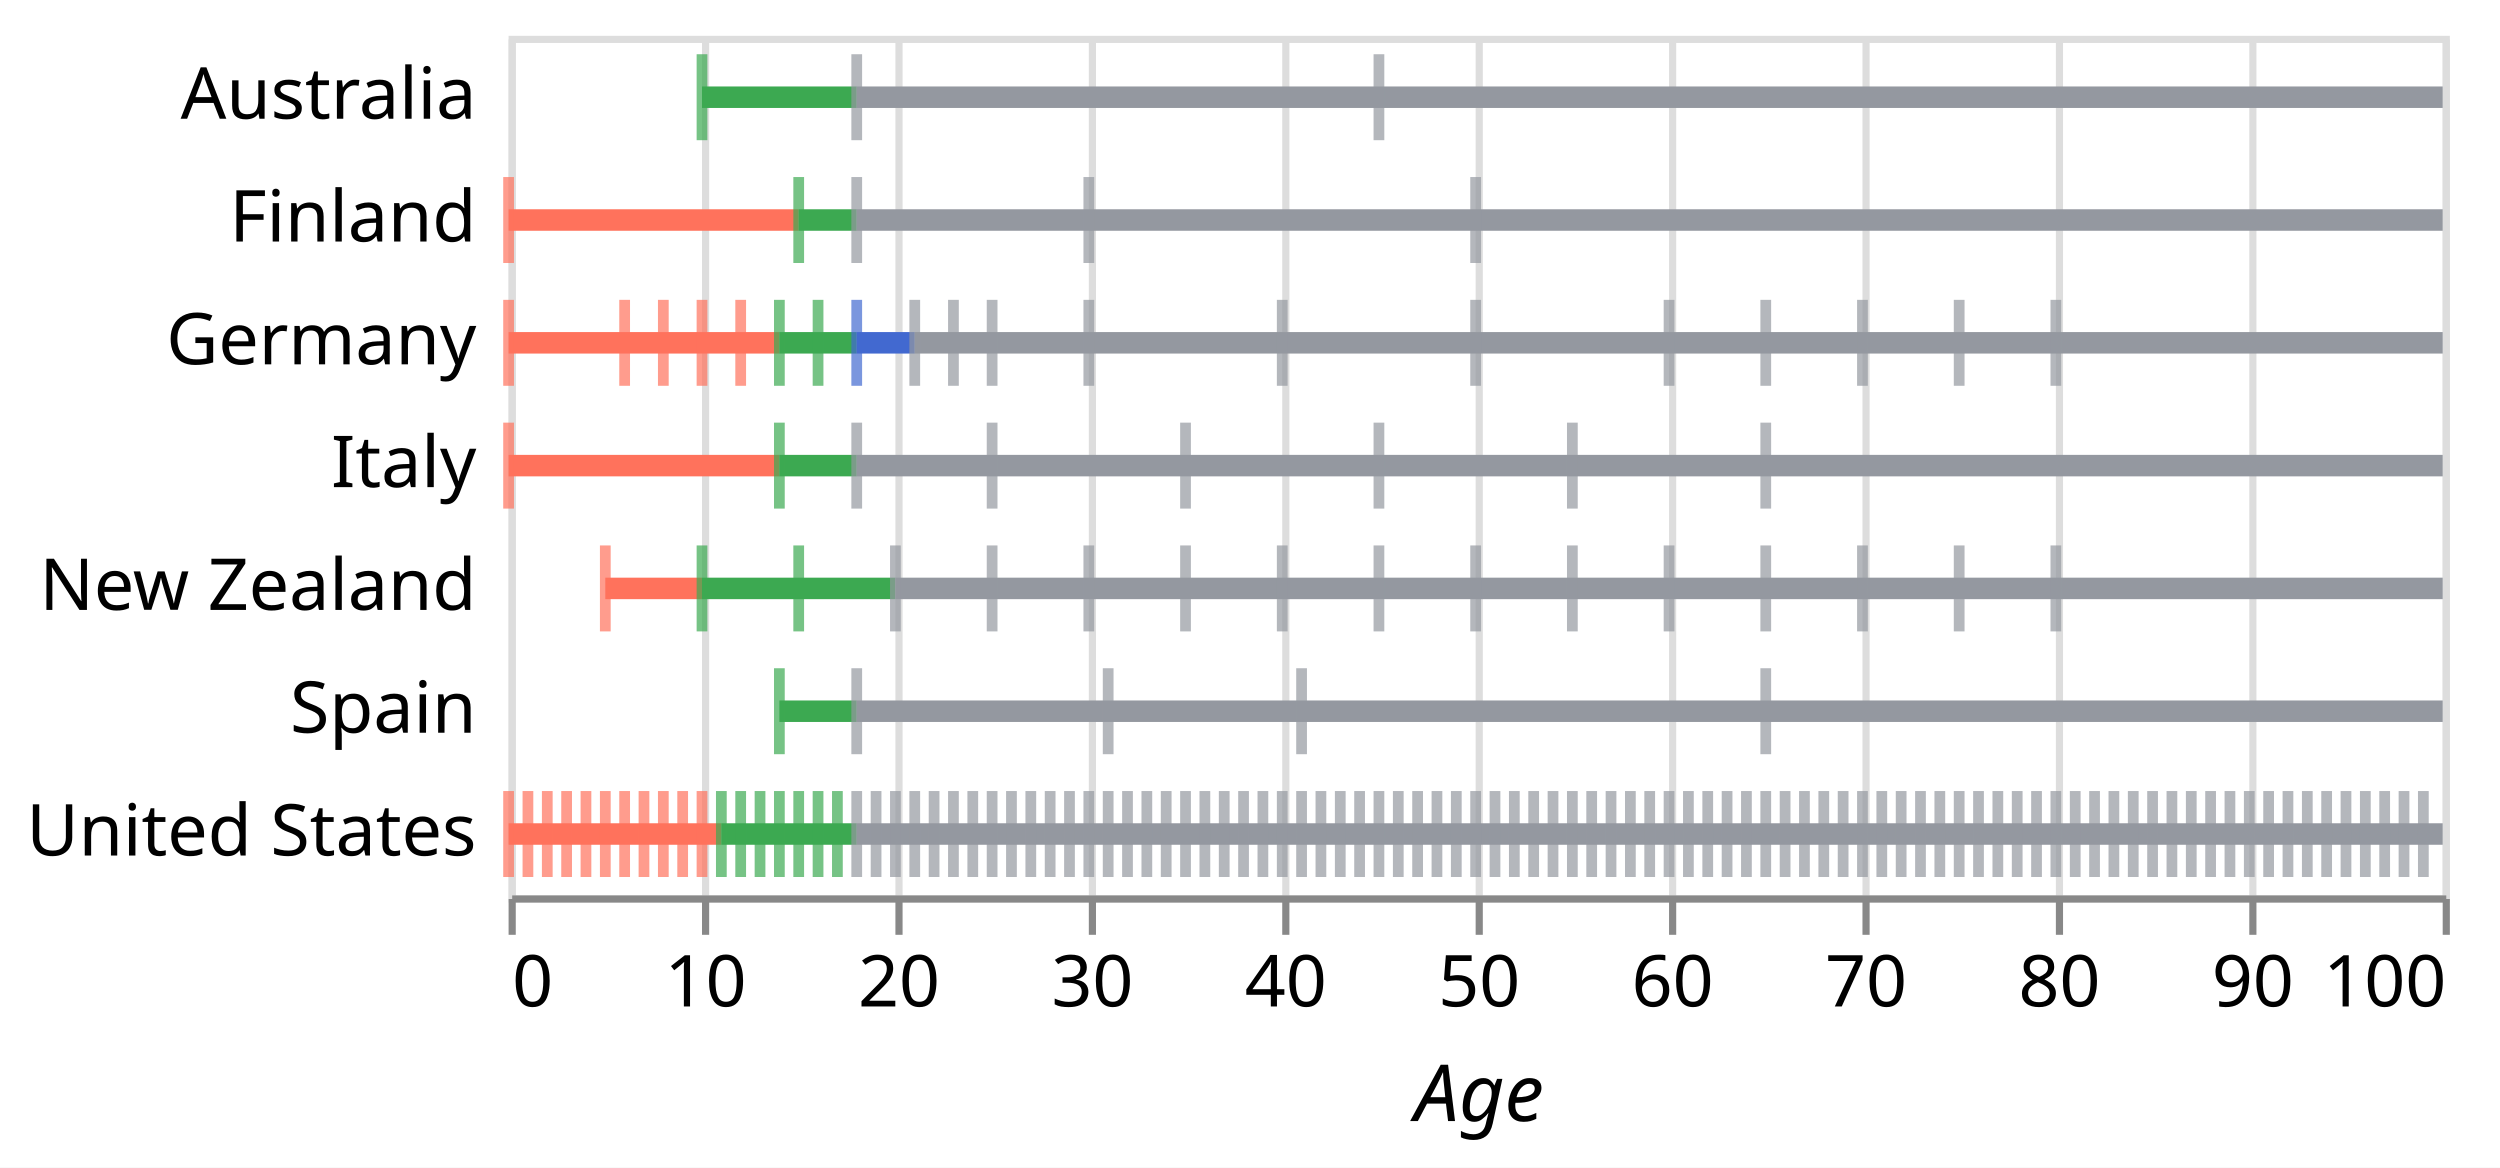
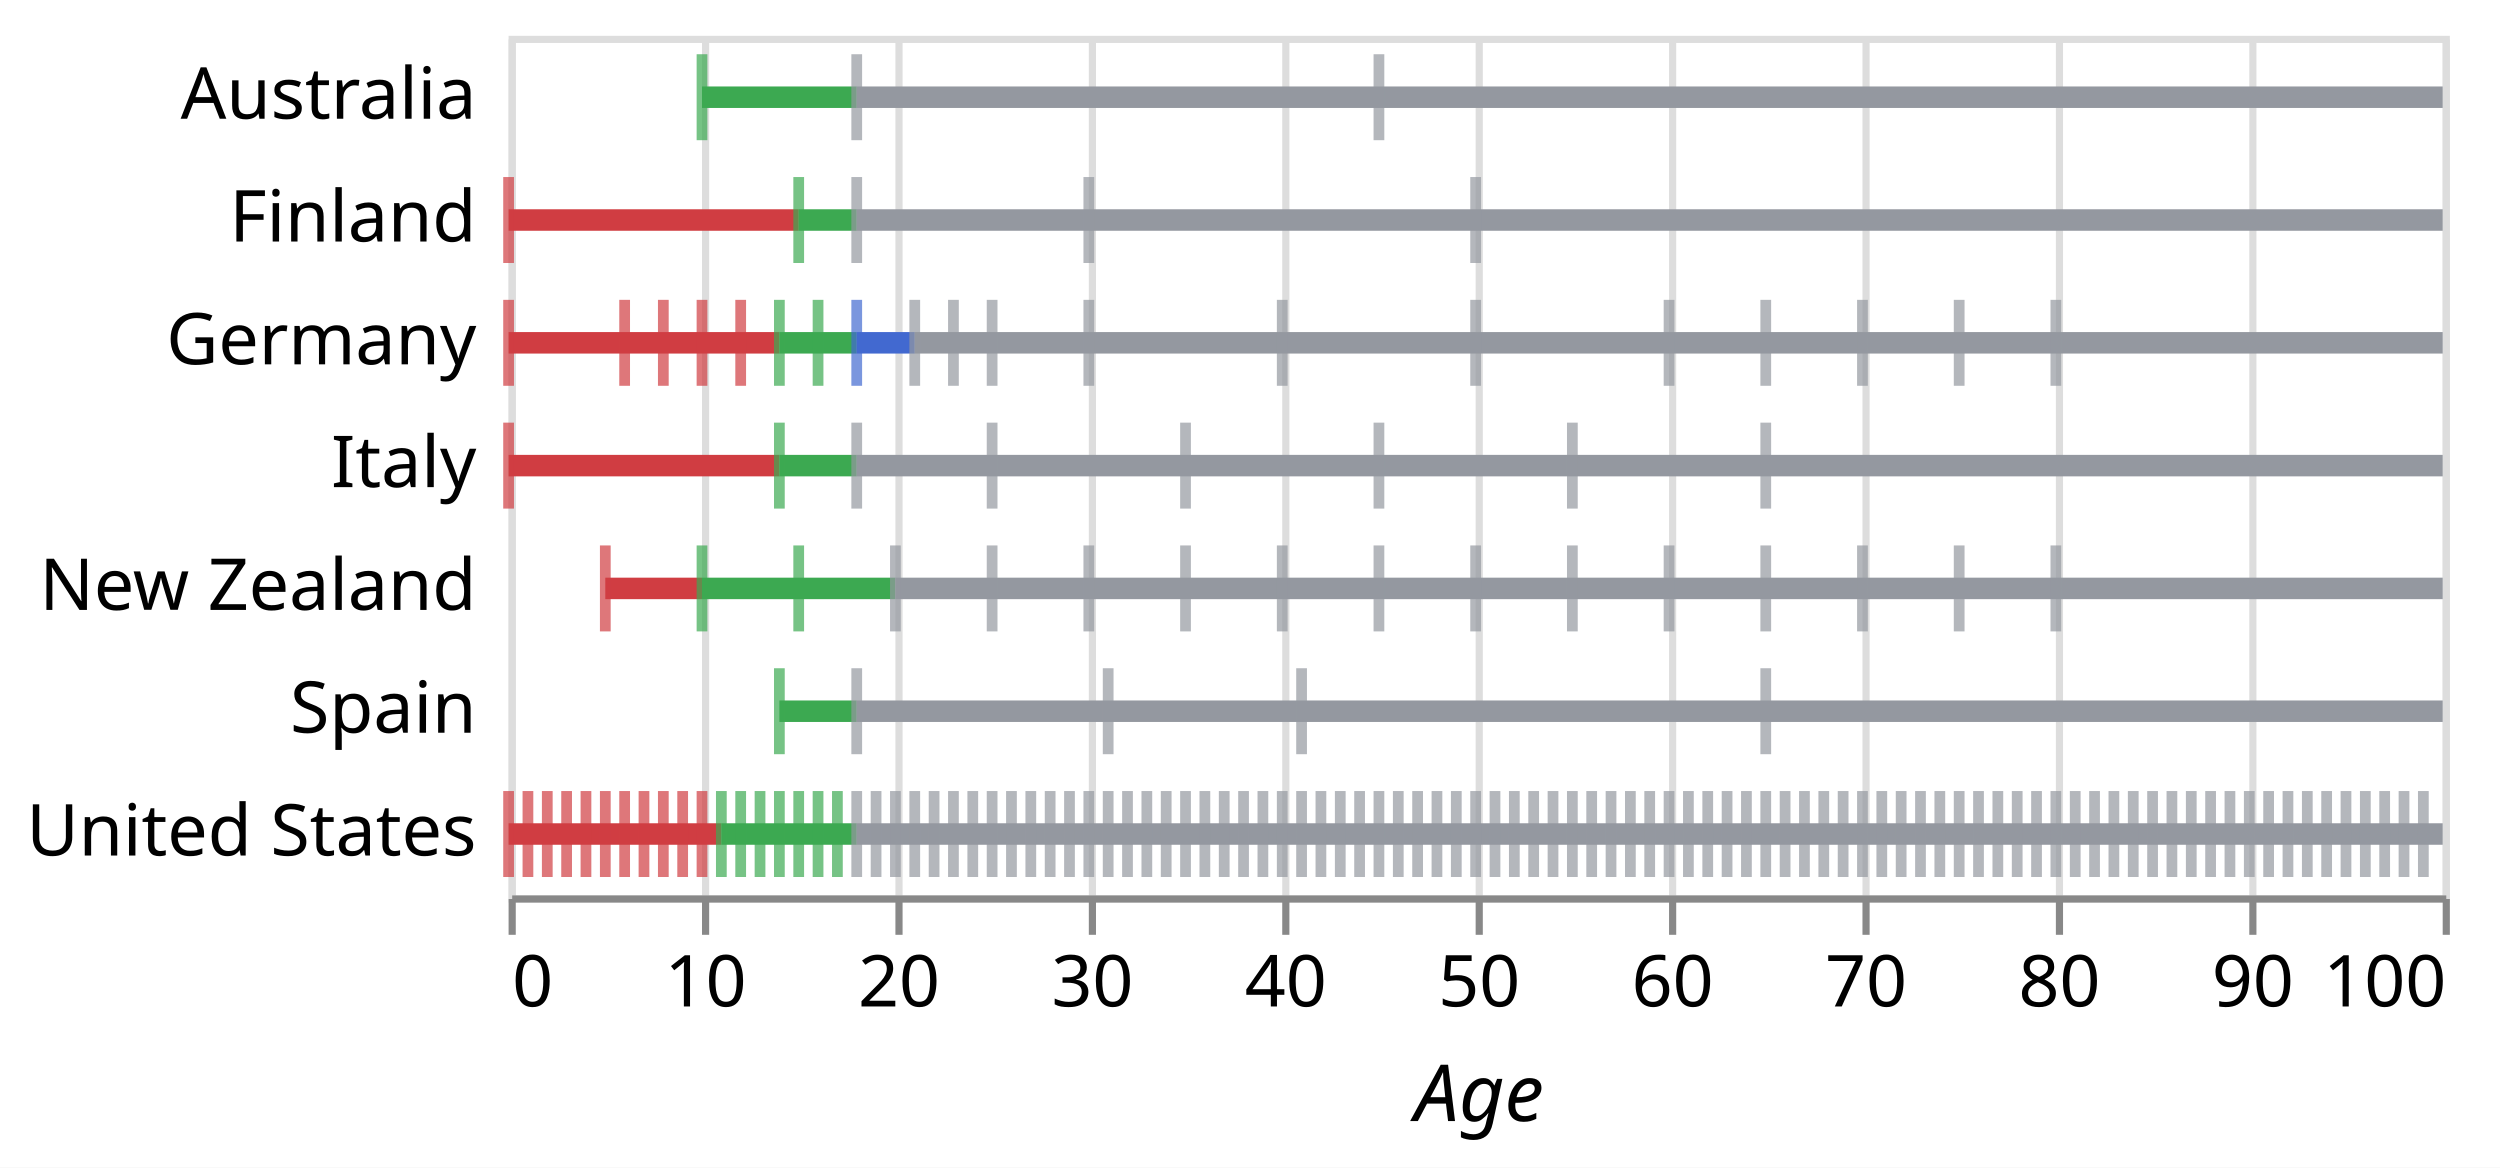
<svg xmlns="http://www.w3.org/2000/svg" version="1.1" class="marks" width="349" height="163" viewBox="0 0 349 163">
  <rect width="349" height="163" fill="white" />
  <g fill="none" stroke-miterlimit="10" transform="translate(71,5)">
    <g class="mark-group role-frame root" role="graphics-object" aria-roledescription="group mark container">
      <g transform="translate(0,0)">
        <path class="background" aria-hidden="true" d="M0.5,0.5h270v120h-270Z" stroke="#ddd" />
        <g>
          <g class="mark-group role-axis" aria-hidden="true">
            <g transform="translate(0.5,120.5)">
              <path class="background" aria-hidden="true" d="M0,0h0v0h0Z" pointer-events="none" />
              <g>
                <g class="mark-rule role-axis-grid" pointer-events="none">
                  <line transform="translate(0,0)" x2="0" y2="-120" stroke="#ddd" stroke-width="1" opacity="1" />
                  <line transform="translate(27,0)" x2="0" y2="-120" stroke="#ddd" stroke-width="1" opacity="1" />
                  <line transform="translate(54,0)" x2="0" y2="-120" stroke="#ddd" stroke-width="1" opacity="1" />
                  <line transform="translate(81,0)" x2="0" y2="-120" stroke="#ddd" stroke-width="1" opacity="1" />
                  <line transform="translate(108,0)" x2="0" y2="-120" stroke="#ddd" stroke-width="1" opacity="1" />
                  <line transform="translate(135,0)" x2="0" y2="-120" stroke="#ddd" stroke-width="1" opacity="1" />
                  <line transform="translate(162,0)" x2="0" y2="-120" stroke="#ddd" stroke-width="1" opacity="1" />
                  <line transform="translate(189,0)" x2="0" y2="-120" stroke="#ddd" stroke-width="1" opacity="1" />
                  <line transform="translate(216,0)" x2="0" y2="-120" stroke="#ddd" stroke-width="1" opacity="1" />
                  <line transform="translate(243,0)" x2="0" y2="-120" stroke="#ddd" stroke-width="1" opacity="1" />
                  <line transform="translate(270,0)" x2="0" y2="-120" stroke="#ddd" stroke-width="1" opacity="1" />
                </g>
              </g>
              <path class="foreground" aria-hidden="true" d="" pointer-events="none" display="none" />
            </g>
          </g>
          <g class="mark-group role-axis" role="graphics-symbol" aria-roledescription="axis" aria-label="X-axis titled 'Age' for a linear scale with values from 0 to 100">
            <g transform="translate(0.5,120.5)">
              <path class="background" aria-hidden="true" d="M0,0h0v0h0Z" pointer-events="none" />
              <g>
                <g class="mark-rule role-axis-tick" pointer-events="none">
                  <line transform="translate(0,0)" x2="0" y2="5" stroke="#888" stroke-width="1" opacity="1" />
                  <line transform="translate(27,0)" x2="0" y2="5" stroke="#888" stroke-width="1" opacity="1" />
                  <line transform="translate(54,0)" x2="0" y2="5" stroke="#888" stroke-width="1" opacity="1" />
                  <line transform="translate(81,0)" x2="0" y2="5" stroke="#888" stroke-width="1" opacity="1" />
                  <line transform="translate(108,0)" x2="0" y2="5" stroke="#888" stroke-width="1" opacity="1" />
                  <line transform="translate(135,0)" x2="0" y2="5" stroke="#888" stroke-width="1" opacity="1" />
                  <line transform="translate(162,0)" x2="0" y2="5" stroke="#888" stroke-width="1" opacity="1" />
                  <line transform="translate(189,0)" x2="0" y2="5" stroke="#888" stroke-width="1" opacity="1" />
                  <line transform="translate(216,0)" x2="0" y2="5" stroke="#888" stroke-width="1" opacity="1" />
                  <line transform="translate(243,0)" x2="0" y2="5" stroke="#888" stroke-width="1" opacity="1" />
                  <line transform="translate(270,0)" x2="0" y2="5" stroke="#888" stroke-width="1" opacity="1" />
                </g>
                <g class="mark-text role-axis-label" pointer-events="none">
                  <text text-anchor="start" transform="translate(0,15)" font-family="sans-serif" font-size="10px" fill="#000" opacity="1">0</text>
                  <text text-anchor="middle" transform="translate(27,15)" font-family="sans-serif" font-size="10px" fill="#000" opacity="1">10</text>
                  <text text-anchor="middle" transform="translate(54,15)" font-family="sans-serif" font-size="10px" fill="#000" opacity="1">20</text>
                  <text text-anchor="middle" transform="translate(81,15)" font-family="sans-serif" font-size="10px" fill="#000" opacity="1">30</text>
                  <text text-anchor="middle" transform="translate(108,15)" font-family="sans-serif" font-size="10px" fill="#000" opacity="1">40</text>
                  <text text-anchor="middle" transform="translate(135,15)" font-family="sans-serif" font-size="10px" fill="#000" opacity="1">50</text>
                  <text text-anchor="middle" transform="translate(162,15)" font-family="sans-serif" font-size="10px" fill="#000" opacity="1">60</text>
                  <text text-anchor="middle" transform="translate(189,15)" font-family="sans-serif" font-size="10px" fill="#000" opacity="1">70</text>
                  <text text-anchor="middle" transform="translate(216,15)" font-family="sans-serif" font-size="10px" fill="#000" opacity="1">80</text>
                  <text text-anchor="middle" transform="translate(243,15)" font-family="sans-serif" font-size="10px" fill="#000" opacity="1">90</text>
                  <text text-anchor="end" transform="translate(270,15)" font-family="sans-serif" font-size="10px" fill="#000" opacity="1">100</text>
                </g>
                <g class="mark-rule role-axis-domain" pointer-events="none">
                  <line transform="translate(0,0)" x2="270" y2="0" stroke="#888" stroke-width="1" opacity="1" />
                </g>
                <g class="mark-text role-axis-title" pointer-events="none">
                  <text text-anchor="middle" transform="translate(135,31)" font-family="sans-serif" font-size="11px" font-style="italic" font-weight="normal" fill="#000" opacity="1">Age</text>
                </g>
              </g>
              <path class="foreground" aria-hidden="true" d="" pointer-events="none" display="none" />
            </g>
          </g>
          <g class="mark-group role-axis" role="graphics-symbol" aria-roledescription="axis" aria-label="Y-axis for a discrete scale with 7 values: Australia, Finland, Germany, Italy, New Zealand, Spain, United States">
            <g transform="translate(0.5,0.5)">
              <path class="background" aria-hidden="true" d="M0,0h0v0h0Z" pointer-events="none" />
              <g>
                <g class="mark-text role-axis-label" pointer-events="none">
                  <text text-anchor="end" transform="translate(-5,11.07143)" font-family="sans-serif" font-size="10px" fill="#000" opacity="1">Australia</text>
                  <text text-anchor="end" transform="translate(-5,28.21429)" font-family="sans-serif" font-size="10px" fill="#000" opacity="1">Finland</text>
                  <text text-anchor="end" transform="translate(-5,45.35714)" font-family="sans-serif" font-size="10px" fill="#000" opacity="1">Germany</text>
                  <text text-anchor="end" transform="translate(-5,62.5)" font-family="sans-serif" font-size="10px" fill="#000" opacity="1">Italy</text>
                  <text text-anchor="end" transform="translate(-5,79.64286)" font-family="sans-serif" font-size="10px" fill="#000" opacity="1">New Zealand</text>
                  <text text-anchor="end" transform="translate(-5,96.78571)" font-family="sans-serif" font-size="10px" fill="#000" opacity="1">Spain</text>
                  <text text-anchor="end" transform="translate(-5,113.9286)" font-family="sans-serif" font-size="10px" fill="#000" opacity="1">United States</text>
                </g>
              </g>
              <path class="foreground" aria-hidden="true" d="" pointer-events="none" display="none" />
            </g>
          </g>
          <g class="mark-rule role-mark layer_0_marks" role="graphics-object" aria-roledescription="rule mark container">
            <line aria-label="start_age: 10; country: Australia; stop_age: 18; liability: limited" role="graphics-symbol" aria-roledescription="rule mark" transform="translate(27,8.571429)" x2="21.6" y2="0" stroke="#3ca951" stroke-width="3" />
            <line aria-label="start_age: 18; country: Australia; stop_age: 100; liability: full" role="graphics-symbol" aria-roledescription="rule mark" transform="translate(48.6,8.571429)" x2="221.4" y2="0" stroke="#9498a0" stroke-width="3" />
-             <line aria-label="start_age: 0; country: Finland; stop_age: 15; liability: none" role="graphics-symbol" aria-roledescription="rule mark" transform="translate(0,25.71429)" x2="40.5" y2="0" stroke="#ff725c" stroke-width="3" />
+             <line aria-label="start_age: 0; country: Finland; stop_age: 15; liability: none" role="graphics-symbol" aria-roledescription="rule mark" transform="translate(0,25.71429)" x2="40.5" y2="0" stroke="#d03d42" stroke-width="3" />
            <line aria-label="start_age: 15; country: Finland; stop_age: 18; liability: limited" role="graphics-symbol" aria-roledescription="rule mark" transform="translate(40.5,25.71429)" x2="8.1" y2="0" stroke="#3ca951" stroke-width="3" />
            <line aria-label="start_age: 18; country: Finland; stop_age: 100; liability: full" role="graphics-symbol" aria-roledescription="rule mark" transform="translate(48.6,25.71429)" x2="221.4" y2="0" stroke="#9498a0" stroke-width="3" />
-             <line aria-label="start_age: 0; country: Germany; stop_age: 14; liability: none" role="graphics-symbol" aria-roledescription="rule mark" transform="translate(0,42.85714)" x2="37.8" y2="0" stroke="#ff725c" stroke-width="3" />
+             <line aria-label="start_age: 0; country: Germany; stop_age: 14; liability: none" role="graphics-symbol" aria-roledescription="rule mark" transform="translate(0,42.85714)" x2="37.8" y2="0" stroke="#d03d42" stroke-width="3" />
            <line aria-label="start_age: 14; country: Germany; stop_age: 18; liability: limited" role="graphics-symbol" aria-roledescription="rule mark" transform="translate(37.8,42.85714)" x2="10.8" y2="0" stroke="#3ca951" stroke-width="3" />
            <line aria-label="start_age: 18; country: Germany; stop_age: 21; liability: full-or-limited" role="graphics-symbol" aria-roledescription="rule mark" transform="translate(48.6,42.85714)" x2="8.1" y2="0" stroke="#4269d0" stroke-width="3" />
            <line aria-label="start_age: 21; country: Germany; stop_age: 100; liability: full" role="graphics-symbol" aria-roledescription="rule mark" transform="translate(56.7,42.85714)" x2="213.3" y2="0" stroke="#9498a0" stroke-width="3" />
-             <line aria-label="start_age: 0; country: Italy; stop_age: 14; liability: none" role="graphics-symbol" aria-roledescription="rule mark" transform="translate(0,60)" x2="37.8" y2="0" stroke="#ff725c" stroke-width="3" />
+             <line aria-label="start_age: 0; country: Italy; stop_age: 14; liability: none" role="graphics-symbol" aria-roledescription="rule mark" transform="translate(0,60)" x2="37.8" y2="0" stroke="#d03d42" stroke-width="3" />
            <line aria-label="start_age: 14; country: Italy; stop_age: 18; liability: limited" role="graphics-symbol" aria-roledescription="rule mark" transform="translate(37.8,60)" x2="10.8" y2="0" stroke="#3ca951" stroke-width="3" />
            <line aria-label="start_age: 18; country: Italy; stop_age: 100; liability: full" role="graphics-symbol" aria-roledescription="rule mark" transform="translate(48.6,60)" x2="221.4" y2="0" stroke="#9498a0" stroke-width="3" />
-             <line aria-label="start_age: 5; country: New Zealand; stop_age: 10; liability: none" role="graphics-symbol" aria-roledescription="rule mark" transform="translate(13.5,77.14286)" x2="13.5" y2="0" stroke="#ff725c" stroke-width="3" />
+             <line aria-label="start_age: 5; country: New Zealand; stop_age: 10; liability: none" role="graphics-symbol" aria-roledescription="rule mark" transform="translate(13.5,77.14286)" x2="13.5" y2="0" stroke="#d03d42" stroke-width="3" />
            <line aria-label="start_age: 10; country: New Zealand; stop_age: 20; liability: limited" role="graphics-symbol" aria-roledescription="rule mark" transform="translate(27,77.14286)" x2="27" y2="0" stroke="#3ca951" stroke-width="3" />
            <line aria-label="start_age: 20; country: New Zealand; stop_age: 100; liability: full" role="graphics-symbol" aria-roledescription="rule mark" transform="translate(54,77.14286)" x2="216" y2="0" stroke="#9498a0" stroke-width="3" />
            <line aria-label="start_age: 14; country: Spain; stop_age: 18; liability: limited" role="graphics-symbol" aria-roledescription="rule mark" transform="translate(37.8,94.28571)" x2="10.8" y2="0" stroke="#3ca951" stroke-width="3" />
            <line aria-label="start_age: 18; country: Spain; stop_age: 100; liability: full" role="graphics-symbol" aria-roledescription="rule mark" transform="translate(48.6,94.28571)" x2="221.4" y2="0" stroke="#9498a0" stroke-width="3" />
-             <line aria-label="start_age: 0; country: United States; stop_age: 11; liability: none" role="graphics-symbol" aria-roledescription="rule mark" transform="translate(0,111.4286)" x2="29.7" y2="0" stroke="#ff725c" stroke-width="3" />
+             <line aria-label="start_age: 0; country: United States; stop_age: 11; liability: none" role="graphics-symbol" aria-roledescription="rule mark" transform="translate(0,111.4286)" x2="29.7" y2="0" stroke="#d03d42" stroke-width="3" />
            <line aria-label="start_age: 11; country: United States; stop_age: 18; liability: limited" role="graphics-symbol" aria-roledescription="rule mark" transform="translate(29.7,111.4286)" x2="18.9" y2="0" stroke="#3ca951" stroke-width="3" />
            <line aria-label="start_age: 18; country: United States; stop_age: 100; liability: full" role="graphics-symbol" aria-roledescription="rule mark" transform="translate(48.6,111.4286)" x2="221.4" y2="0" stroke="#9498a0" stroke-width="3" />
          </g>
          <g class="mark-rect role-mark layer_1_marks" role="graphics-object" aria-roledescription="rect mark container">
            <path aria-label="start_age: 10; country: Australia; liability: limited" role="graphics-symbol" aria-roledescription="tick" d="M26.25,2.571h1.5v12h-1.5Z" fill="#3ca951" opacity="0.7" />
            <path aria-label="start_age: 18; country: Australia; liability: full" role="graphics-symbol" aria-roledescription="tick" d="M47.85,2.571h1.5v12h-1.5Z" fill="#9498a0" opacity="0.7" />
            <path aria-label="start_age: 45; country: Australia; liability: full" role="graphics-symbol" aria-roledescription="tick" d="M120.75,2.571h1.5v12h-1.5Z" fill="#9498a0" opacity="0.7" />
-             <path aria-label="start_age: 0; country: Finland; liability: none" role="graphics-symbol" aria-roledescription="tick" d="M-0.75,19.714h1.5v12h-1.5Z" fill="#ff725c" opacity="0.7" />
+             <path aria-label="start_age: 0; country: Finland; liability: none" role="graphics-symbol" aria-roledescription="tick" d="M-0.75,19.714h1.5v12h-1.5Z" fill="#d03d42" opacity="0.7" />
            <path aria-label="start_age: 15; country: Finland; liability: limited" role="graphics-symbol" aria-roledescription="tick" d="M39.75,19.714h1.5v12h-1.5Z" fill="#3ca951" opacity="0.7" />
            <path aria-label="start_age: 18; country: Finland; liability: full" role="graphics-symbol" aria-roledescription="tick" d="M47.85,19.714h1.5v12h-1.5Z" fill="#9498a0" opacity="0.7" />
            <path aria-label="start_age: 30; country: Finland; liability: full" role="graphics-symbol" aria-roledescription="tick" d="M80.25,19.714h1.5v12h-1.5Z" fill="#9498a0" opacity="0.7" />
            <path aria-label="start_age: 50; country: Finland; liability: full" role="graphics-symbol" aria-roledescription="tick" d="M134.25,19.714h1.5v12h-1.5Z" fill="#9498a0" opacity="0.7" />
-             <path aria-label="start_age: 0; country: Germany; liability: none" role="graphics-symbol" aria-roledescription="tick" d="M-0.75,36.857h1.5v12h-1.5Z" fill="#ff725c" opacity="0.7" />
-             <path aria-label="start_age: 6; country: Germany; liability: none" role="graphics-symbol" aria-roledescription="tick" d="M15.45,36.857h1.5v12h-1.5Z" fill="#ff725c" opacity="0.7" />
-             <path aria-label="start_age: 8; country: Germany; liability: none" role="graphics-symbol" aria-roledescription="tick" d="M20.85,36.857h1.5v12h-1.5Z" fill="#ff725c" opacity="0.7" />
-             <path aria-label="start_age: 10; country: Germany; liability: none" role="graphics-symbol" aria-roledescription="tick" d="M26.25,36.857h1.5v12h-1.5Z" fill="#ff725c" opacity="0.7" />
-             <path aria-label="start_age: 12; country: Germany; liability: none" role="graphics-symbol" aria-roledescription="tick" d="M31.65,36.857h1.5v12h-1.5Z" fill="#ff725c" opacity="0.7" />
+             <path aria-label="start_age: 0; country: Germany; liability: none" role="graphics-symbol" aria-roledescription="tick" d="M-0.75,36.857h1.5v12h-1.5Z" fill="#d03d42" opacity="0.7" />
+             <path aria-label="start_age: 6; country: Germany; liability: none" role="graphics-symbol" aria-roledescription="tick" d="M15.45,36.857h1.5v12h-1.5Z" fill="#d03d42" opacity="0.7" />
+             <path aria-label="start_age: 8; country: Germany; liability: none" role="graphics-symbol" aria-roledescription="tick" d="M20.85,36.857h1.5v12h-1.5Z" fill="#d03d42" opacity="0.7" />
+             <path aria-label="start_age: 10; country: Germany; liability: none" role="graphics-symbol" aria-roledescription="tick" d="M26.25,36.857h1.5v12h-1.5Z" fill="#d03d42" opacity="0.7" />
+             <path aria-label="start_age: 12; country: Germany; liability: none" role="graphics-symbol" aria-roledescription="tick" d="M31.65,36.857h1.5v12h-1.5Z" fill="#d03d42" opacity="0.7" />
            <path aria-label="start_age: 14; country: Germany; liability: limited" role="graphics-symbol" aria-roledescription="tick" d="M37.05,36.857h1.5v12h-1.5Z" fill="#3ca951" opacity="0.7" />
            <path aria-label="start_age: 16; country: Germany; liability: limited" role="graphics-symbol" aria-roledescription="tick" d="M42.45,36.857h1.5v12h-1.5Z" fill="#3ca951" opacity="0.7" />
            <path aria-label="start_age: 18; country: Germany; liability: full-or-limited" role="graphics-symbol" aria-roledescription="tick" d="M47.85,36.857h1.5v12h-1.5Z" fill="#4269d0" opacity="0.7" />
            <path aria-label="start_age: 21; country: Germany; liability: full" role="graphics-symbol" aria-roledescription="tick" d="M55.95,36.857h1.5v12h-1.5Z" fill="#9498a0" opacity="0.7" />
            <path aria-label="start_age: 23; country: Germany; liability: full" role="graphics-symbol" aria-roledescription="tick" d="M61.35,36.857h1.5v12h-1.5Z" fill="#9498a0" opacity="0.7" />
            <path aria-label="start_age: 25; country: Germany; liability: full" role="graphics-symbol" aria-roledescription="tick" d="M66.75,36.857h1.5v12h-1.5Z" fill="#9498a0" opacity="0.7" />
            <path aria-label="start_age: 30; country: Germany; liability: full" role="graphics-symbol" aria-roledescription="tick" d="M80.25,36.857h1.5v12h-1.5Z" fill="#9498a0" opacity="0.7" />
            <path aria-label="start_age: 40; country: Germany; liability: full" role="graphics-symbol" aria-roledescription="tick" d="M107.25,36.857h1.5v12h-1.5Z" fill="#9498a0" opacity="0.7" />
            <path aria-label="start_age: 50; country: Germany; liability: full" role="graphics-symbol" aria-roledescription="tick" d="M134.25,36.857h1.5v12h-1.5Z" fill="#9498a0" opacity="0.7" />
            <path aria-label="start_age: 60; country: Germany; liability: full" role="graphics-symbol" aria-roledescription="tick" d="M161.25,36.857h1.5v12h-1.5Z" fill="#9498a0" opacity="0.7" />
            <path aria-label="start_age: 65; country: Germany; liability: full" role="graphics-symbol" aria-roledescription="tick" d="M174.75,36.857h1.5v12h-1.5Z" fill="#9498a0" opacity="0.7" />
            <path aria-label="start_age: 70; country: Germany; liability: full" role="graphics-symbol" aria-roledescription="tick" d="M188.25,36.857h1.5v12h-1.5Z" fill="#9498a0" opacity="0.7" />
            <path aria-label="start_age: 75; country: Germany; liability: full" role="graphics-symbol" aria-roledescription="tick" d="M201.75,36.857h1.5v12h-1.5Z" fill="#9498a0" opacity="0.7" />
            <path aria-label="start_age: 80; country: Germany; liability: full" role="graphics-symbol" aria-roledescription="tick" d="M215.25,36.857h1.5v12h-1.5Z" fill="#9498a0" opacity="0.7" />
-             <path aria-label="start_age: 0; country: Italy; liability: none" role="graphics-symbol" aria-roledescription="tick" d="M-0.75,54h1.5v12h-1.5Z" fill="#ff725c" opacity="0.7" />
+             <path aria-label="start_age: 0; country: Italy; liability: none" role="graphics-symbol" aria-roledescription="tick" d="M-0.75,54h1.5v12h-1.5Z" fill="#d03d42" opacity="0.7" />
            <path aria-label="start_age: 14; country: Italy; liability: limited" role="graphics-symbol" aria-roledescription="tick" d="M37.05,54h1.5v12h-1.5Z" fill="#3ca951" opacity="0.7" />
            <path aria-label="start_age: 18; country: Italy; liability: full" role="graphics-symbol" aria-roledescription="tick" d="M47.85,54h1.5v12h-1.5Z" fill="#9498a0" opacity="0.7" />
            <path aria-label="start_age: 25; country: Italy; liability: full" role="graphics-symbol" aria-roledescription="tick" d="M66.75,54h1.5v12h-1.5Z" fill="#9498a0" opacity="0.7" />
            <path aria-label="start_age: 35; country: Italy; liability: full" role="graphics-symbol" aria-roledescription="tick" d="M93.75,54h1.5v12h-1.5Z" fill="#9498a0" opacity="0.7" />
            <path aria-label="start_age: 45; country: Italy; liability: full" role="graphics-symbol" aria-roledescription="tick" d="M120.75,54h1.5v12h-1.5Z" fill="#9498a0" opacity="0.7" />
            <path aria-label="start_age: 55; country: Italy; liability: full" role="graphics-symbol" aria-roledescription="tick" d="M147.75,54h1.5v12h-1.5Z" fill="#9498a0" opacity="0.7" />
            <path aria-label="start_age: 65; country: Italy; liability: full" role="graphics-symbol" aria-roledescription="tick" d="M174.75,54h1.5v12h-1.5Z" fill="#9498a0" opacity="0.7" />
-             <path aria-label="start_age: 5; country: New Zealand; liability: none" role="graphics-symbol" aria-roledescription="tick" d="M12.75,71.143h1.5v12h-1.5Z" fill="#ff725c" opacity="0.7" />
+             <path aria-label="start_age: 5; country: New Zealand; liability: none" role="graphics-symbol" aria-roledescription="tick" d="M12.75,71.143h1.5v12h-1.5Z" fill="#d03d42" opacity="0.7" />
            <path aria-label="start_age: 10; country: New Zealand; liability: limited" role="graphics-symbol" aria-roledescription="tick" d="M26.25,71.143h1.5v12h-1.5Z" fill="#3ca951" opacity="0.7" />
            <path aria-label="start_age: 15; country: New Zealand; liability: limited" role="graphics-symbol" aria-roledescription="tick" d="M39.75,71.143h1.5v12h-1.5Z" fill="#3ca951" opacity="0.7" />
            <path aria-label="start_age: 20; country: New Zealand; liability: full" role="graphics-symbol" aria-roledescription="tick" d="M53.25,71.143h1.5v12h-1.5Z" fill="#9498a0" opacity="0.7" />
            <path aria-label="start_age: 25; country: New Zealand; liability: full" role="graphics-symbol" aria-roledescription="tick" d="M66.75,71.143h1.5v12h-1.5Z" fill="#9498a0" opacity="0.7" />
            <path aria-label="start_age: 30; country: New Zealand; liability: full" role="graphics-symbol" aria-roledescription="tick" d="M80.25,71.143h1.5v12h-1.5Z" fill="#9498a0" opacity="0.7" />
            <path aria-label="start_age: 35; country: New Zealand; liability: full" role="graphics-symbol" aria-roledescription="tick" d="M93.75,71.143h1.5v12h-1.5Z" fill="#9498a0" opacity="0.7" />
            <path aria-label="start_age: 40; country: New Zealand; liability: full" role="graphics-symbol" aria-roledescription="tick" d="M107.25,71.143h1.5v12h-1.5Z" fill="#9498a0" opacity="0.7" />
            <path aria-label="start_age: 45; country: New Zealand; liability: full" role="graphics-symbol" aria-roledescription="tick" d="M120.75,71.143h1.5v12h-1.5Z" fill="#9498a0" opacity="0.7" />
            <path aria-label="start_age: 50; country: New Zealand; liability: full" role="graphics-symbol" aria-roledescription="tick" d="M134.25,71.143h1.5v12h-1.5Z" fill="#9498a0" opacity="0.7" />
            <path aria-label="start_age: 55; country: New Zealand; liability: full" role="graphics-symbol" aria-roledescription="tick" d="M147.75,71.143h1.5v12h-1.5Z" fill="#9498a0" opacity="0.7" />
            <path aria-label="start_age: 60; country: New Zealand; liability: full" role="graphics-symbol" aria-roledescription="tick" d="M161.25,71.143h1.5v12h-1.5Z" fill="#9498a0" opacity="0.7" />
            <path aria-label="start_age: 65; country: New Zealand; liability: full" role="graphics-symbol" aria-roledescription="tick" d="M174.75,71.143h1.5v12h-1.5Z" fill="#9498a0" opacity="0.7" />
            <path aria-label="start_age: 70; country: New Zealand; liability: full" role="graphics-symbol" aria-roledescription="tick" d="M188.25,71.143h1.5v12h-1.5Z" fill="#9498a0" opacity="0.7" />
            <path aria-label="start_age: 75; country: New Zealand; liability: full" role="graphics-symbol" aria-roledescription="tick" d="M201.75,71.143h1.5v12h-1.5Z" fill="#9498a0" opacity="0.7" />
            <path aria-label="start_age: 80; country: New Zealand; liability: full" role="graphics-symbol" aria-roledescription="tick" d="M215.25,71.143h1.5v12h-1.5Z" fill="#9498a0" opacity="0.7" />
            <path aria-label="start_age: 14; country: Spain; liability: limited" role="graphics-symbol" aria-roledescription="tick" d="M37.05,88.286h1.5v12h-1.5Z" fill="#3ca951" opacity="0.7" />
            <path aria-label="start_age: 18; country: Spain; liability: full" role="graphics-symbol" aria-roledescription="tick" d="M47.85,88.286h1.5v12h-1.5Z" fill="#9498a0" opacity="0.7" />
            <path aria-label="start_age: 31; country: Spain; liability: full" role="graphics-symbol" aria-roledescription="tick" d="M82.95,88.286h1.5v12h-1.5Z" fill="#9498a0" opacity="0.7" />
            <path aria-label="start_age: 41; country: Spain; liability: full" role="graphics-symbol" aria-roledescription="tick" d="M109.95,88.286h1.5v12h-1.5Z" fill="#9498a0" opacity="0.7" />
            <path aria-label="start_age: 65; country: Spain; liability: full" role="graphics-symbol" aria-roledescription="tick" d="M174.75,88.286h1.5v12h-1.5Z" fill="#9498a0" opacity="0.7" />
-             <path aria-label="start_age: 0; country: United States; liability: none" role="graphics-symbol" aria-roledescription="tick" d="M-0.75,105.429h1.5v12h-1.5Z" fill="#ff725c" opacity="0.7" />
-             <path aria-label="start_age: 1; country: United States; liability: none" role="graphics-symbol" aria-roledescription="tick" d="M1.95,105.429h1.5v12h-1.5Z" fill="#ff725c" opacity="0.7" />
-             <path aria-label="start_age: 2; country: United States; liability: none" role="graphics-symbol" aria-roledescription="tick" d="M4.65,105.429h1.5v12h-1.5Z" fill="#ff725c" opacity="0.7" />
-             <path aria-label="start_age: 3; country: United States; liability: none" role="graphics-symbol" aria-roledescription="tick" d="M7.35,105.429h1.5v12h-1.5Z" fill="#ff725c" opacity="0.7" />
-             <path aria-label="start_age: 4; country: United States; liability: none" role="graphics-symbol" aria-roledescription="tick" d="M10.05,105.429h1.5v12h-1.5Z" fill="#ff725c" opacity="0.7" />
-             <path aria-label="start_age: 5; country: United States; liability: none" role="graphics-symbol" aria-roledescription="tick" d="M12.75,105.429h1.5v12h-1.5Z" fill="#ff725c" opacity="0.7" />
-             <path aria-label="start_age: 6; country: United States; liability: none" role="graphics-symbol" aria-roledescription="tick" d="M15.45,105.429h1.5v12h-1.5Z" fill="#ff725c" opacity="0.7" />
-             <path aria-label="start_age: 7; country: United States; liability: none" role="graphics-symbol" aria-roledescription="tick" d="M18.15,105.429h1.5v12h-1.5Z" fill="#ff725c" opacity="0.7" />
-             <path aria-label="start_age: 8; country: United States; liability: none" role="graphics-symbol" aria-roledescription="tick" d="M20.85,105.429h1.5v12h-1.5Z" fill="#ff725c" opacity="0.7" />
-             <path aria-label="start_age: 9; country: United States; liability: none" role="graphics-symbol" aria-roledescription="tick" d="M23.55,105.429h1.5v12h-1.5Z" fill="#ff725c" opacity="0.7" />
-             <path aria-label="start_age: 10; country: United States; liability: none" role="graphics-symbol" aria-roledescription="tick" d="M26.25,105.429h1.5v12h-1.5Z" fill="#ff725c" opacity="0.7" />
+             <path aria-label="start_age: 0; country: United States; liability: none" role="graphics-symbol" aria-roledescription="tick" d="M-0.75,105.429h1.5v12h-1.5Z" fill="#d03d42" opacity="0.7" />
+             <path aria-label="start_age: 1; country: United States; liability: none" role="graphics-symbol" aria-roledescription="tick" d="M1.95,105.429h1.5v12h-1.5Z" fill="#d03d42" opacity="0.7" />
+             <path aria-label="start_age: 2; country: United States; liability: none" role="graphics-symbol" aria-roledescription="tick" d="M4.65,105.429h1.5v12h-1.5Z" fill="#d03d42" opacity="0.7" />
+             <path aria-label="start_age: 3; country: United States; liability: none" role="graphics-symbol" aria-roledescription="tick" d="M7.35,105.429h1.5v12h-1.5Z" fill="#d03d42" opacity="0.7" />
+             <path aria-label="start_age: 4; country: United States; liability: none" role="graphics-symbol" aria-roledescription="tick" d="M10.05,105.429h1.5v12h-1.5Z" fill="#d03d42" opacity="0.7" />
+             <path aria-label="start_age: 5; country: United States; liability: none" role="graphics-symbol" aria-roledescription="tick" d="M12.75,105.429h1.5v12h-1.5Z" fill="#d03d42" opacity="0.7" />
+             <path aria-label="start_age: 6; country: United States; liability: none" role="graphics-symbol" aria-roledescription="tick" d="M15.45,105.429h1.5v12h-1.5Z" fill="#d03d42" opacity="0.7" />
+             <path aria-label="start_age: 7; country: United States; liability: none" role="graphics-symbol" aria-roledescription="tick" d="M18.15,105.429h1.5v12h-1.5Z" fill="#d03d42" opacity="0.7" />
+             <path aria-label="start_age: 8; country: United States; liability: none" role="graphics-symbol" aria-roledescription="tick" d="M20.85,105.429h1.5v12h-1.5Z" fill="#d03d42" opacity="0.7" />
+             <path aria-label="start_age: 9; country: United States; liability: none" role="graphics-symbol" aria-roledescription="tick" d="M23.55,105.429h1.5v12h-1.5Z" fill="#d03d42" opacity="0.7" />
+             <path aria-label="start_age: 10; country: United States; liability: none" role="graphics-symbol" aria-roledescription="tick" d="M26.25,105.429h1.5v12h-1.5Z" fill="#d03d42" opacity="0.7" />
            <path aria-label="start_age: 11; country: United States; liability: limited" role="graphics-symbol" aria-roledescription="tick" d="M28.95,105.429h1.5v12h-1.5Z" fill="#3ca951" opacity="0.7" />
            <path aria-label="start_age: 12; country: United States; liability: limited" role="graphics-symbol" aria-roledescription="tick" d="M31.65,105.429h1.5v12h-1.5Z" fill="#3ca951" opacity="0.7" />
            <path aria-label="start_age: 13; country: United States; liability: limited" role="graphics-symbol" aria-roledescription="tick" d="M34.35,105.429h1.5v12h-1.5Z" fill="#3ca951" opacity="0.7" />
            <path aria-label="start_age: 14; country: United States; liability: limited" role="graphics-symbol" aria-roledescription="tick" d="M37.05,105.429h1.5v12h-1.5Z" fill="#3ca951" opacity="0.7" />
            <path aria-label="start_age: 15; country: United States; liability: limited" role="graphics-symbol" aria-roledescription="tick" d="M39.75,105.429h1.5v12h-1.5Z" fill="#3ca951" opacity="0.7" />
            <path aria-label="start_age: 16; country: United States; liability: limited" role="graphics-symbol" aria-roledescription="tick" d="M42.45,105.429h1.5v12h-1.5Z" fill="#3ca951" opacity="0.7" />
            <path aria-label="start_age: 17; country: United States; liability: limited" role="graphics-symbol" aria-roledescription="tick" d="M45.15,105.429h1.5v12h-1.5Z" fill="#3ca951" opacity="0.7" />
            <path aria-label="start_age: 18; country: United States; liability: full" role="graphics-symbol" aria-roledescription="tick" d="M47.85,105.429h1.5v12h-1.5Z" fill="#9498a0" opacity="0.7" />
            <path aria-label="start_age: 19; country: United States; liability: full" role="graphics-symbol" aria-roledescription="tick" d="M50.55,105.429h1.5v12h-1.5Z" fill="#9498a0" opacity="0.7" />
            <path aria-label="start_age: 20; country: United States; liability: full" role="graphics-symbol" aria-roledescription="tick" d="M53.25,105.429h1.5v12h-1.5Z" fill="#9498a0" opacity="0.7" />
            <path aria-label="start_age: 21; country: United States; liability: full" role="graphics-symbol" aria-roledescription="tick" d="M55.95,105.429h1.5v12h-1.5Z" fill="#9498a0" opacity="0.7" />
            <path aria-label="start_age: 22; country: United States; liability: full" role="graphics-symbol" aria-roledescription="tick" d="M58.65,105.429h1.5v12h-1.5Z" fill="#9498a0" opacity="0.7" />
            <path aria-label="start_age: 23; country: United States; liability: full" role="graphics-symbol" aria-roledescription="tick" d="M61.35,105.429h1.5v12h-1.5Z" fill="#9498a0" opacity="0.7" />
            <path aria-label="start_age: 24; country: United States; liability: full" role="graphics-symbol" aria-roledescription="tick" d="M64.05,105.429h1.5v12h-1.5Z" fill="#9498a0" opacity="0.7" />
            <path aria-label="start_age: 25; country: United States; liability: full" role="graphics-symbol" aria-roledescription="tick" d="M66.75,105.429h1.5v12h-1.5Z" fill="#9498a0" opacity="0.7" />
            <path aria-label="start_age: 26; country: United States; liability: full" role="graphics-symbol" aria-roledescription="tick" d="M69.45,105.429h1.5v12h-1.5Z" fill="#9498a0" opacity="0.7" />
            <path aria-label="start_age: 27; country: United States; liability: full" role="graphics-symbol" aria-roledescription="tick" d="M72.15,105.429h1.5v12h-1.5Z" fill="#9498a0" opacity="0.7" />
            <path aria-label="start_age: 28; country: United States; liability: full" role="graphics-symbol" aria-roledescription="tick" d="M74.85,105.429h1.5v12h-1.5Z" fill="#9498a0" opacity="0.7" />
            <path aria-label="start_age: 29; country: United States; liability: full" role="graphics-symbol" aria-roledescription="tick" d="M77.55,105.429h1.5v12h-1.5Z" fill="#9498a0" opacity="0.7" />
            <path aria-label="start_age: 30; country: United States; liability: full" role="graphics-symbol" aria-roledescription="tick" d="M80.25,105.429h1.5v12h-1.5Z" fill="#9498a0" opacity="0.7" />
            <path aria-label="start_age: 31; country: United States; liability: full" role="graphics-symbol" aria-roledescription="tick" d="M82.95,105.429h1.5v12h-1.5Z" fill="#9498a0" opacity="0.7" />
            <path aria-label="start_age: 32; country: United States; liability: full" role="graphics-symbol" aria-roledescription="tick" d="M85.65,105.429h1.5v12h-1.5Z" fill="#9498a0" opacity="0.7" />
            <path aria-label="start_age: 33; country: United States; liability: full" role="graphics-symbol" aria-roledescription="tick" d="M88.35,105.429h1.5v12h-1.5Z" fill="#9498a0" opacity="0.7" />
            <path aria-label="start_age: 34; country: United States; liability: full" role="graphics-symbol" aria-roledescription="tick" d="M91.05,105.429h1.5v12h-1.5Z" fill="#9498a0" opacity="0.7" />
            <path aria-label="start_age: 35; country: United States; liability: full" role="graphics-symbol" aria-roledescription="tick" d="M93.75,105.429h1.5v12h-1.5Z" fill="#9498a0" opacity="0.7" />
            <path aria-label="start_age: 36; country: United States; liability: full" role="graphics-symbol" aria-roledescription="tick" d="M96.45,105.429h1.5v12h-1.5Z" fill="#9498a0" opacity="0.7" />
            <path aria-label="start_age: 37; country: United States; liability: full" role="graphics-symbol" aria-roledescription="tick" d="M99.15,105.429h1.5v12h-1.5Z" fill="#9498a0" opacity="0.7" />
            <path aria-label="start_age: 38; country: United States; liability: full" role="graphics-symbol" aria-roledescription="tick" d="M101.85,105.429h1.5v12h-1.5Z" fill="#9498a0" opacity="0.7" />
            <path aria-label="start_age: 39; country: United States; liability: full" role="graphics-symbol" aria-roledescription="tick" d="M104.55,105.429h1.5v12h-1.5Z" fill="#9498a0" opacity="0.7" />
            <path aria-label="start_age: 40; country: United States; liability: full" role="graphics-symbol" aria-roledescription="tick" d="M107.25,105.429h1.5v12h-1.5Z" fill="#9498a0" opacity="0.7" />
            <path aria-label="start_age: 41; country: United States; liability: full" role="graphics-symbol" aria-roledescription="tick" d="M109.95,105.429h1.5v12h-1.5Z" fill="#9498a0" opacity="0.7" />
            <path aria-label="start_age: 42; country: United States; liability: full" role="graphics-symbol" aria-roledescription="tick" d="M112.65,105.429h1.5v12h-1.5Z" fill="#9498a0" opacity="0.7" />
            <path aria-label="start_age: 43; country: United States; liability: full" role="graphics-symbol" aria-roledescription="tick" d="M115.35,105.429h1.5v12h-1.5Z" fill="#9498a0" opacity="0.7" />
            <path aria-label="start_age: 44; country: United States; liability: full" role="graphics-symbol" aria-roledescription="tick" d="M118.05,105.429h1.5v12h-1.5Z" fill="#9498a0" opacity="0.7" />
            <path aria-label="start_age: 45; country: United States; liability: full" role="graphics-symbol" aria-roledescription="tick" d="M120.75,105.429h1.5v12h-1.5Z" fill="#9498a0" opacity="0.7" />
            <path aria-label="start_age: 46; country: United States; liability: full" role="graphics-symbol" aria-roledescription="tick" d="M123.45,105.429h1.5v12h-1.5Z" fill="#9498a0" opacity="0.7" />
            <path aria-label="start_age: 47; country: United States; liability: full" role="graphics-symbol" aria-roledescription="tick" d="M126.15,105.429h1.5v12h-1.5Z" fill="#9498a0" opacity="0.7" />
            <path aria-label="start_age: 48; country: United States; liability: full" role="graphics-symbol" aria-roledescription="tick" d="M128.85,105.429h1.5v12h-1.5Z" fill="#9498a0" opacity="0.7" />
            <path aria-label="start_age: 49; country: United States; liability: full" role="graphics-symbol" aria-roledescription="tick" d="M131.55,105.429h1.5v12h-1.5Z" fill="#9498a0" opacity="0.7" />
            <path aria-label="start_age: 50; country: United States; liability: full" role="graphics-symbol" aria-roledescription="tick" d="M134.25,105.429h1.5v12h-1.5Z" fill="#9498a0" opacity="0.7" />
            <path aria-label="start_age: 51; country: United States; liability: full" role="graphics-symbol" aria-roledescription="tick" d="M136.95,105.429h1.5v12h-1.5Z" fill="#9498a0" opacity="0.7" />
            <path aria-label="start_age: 52; country: United States; liability: full" role="graphics-symbol" aria-roledescription="tick" d="M139.65,105.429h1.5v12h-1.5Z" fill="#9498a0" opacity="0.7" />
            <path aria-label="start_age: 53; country: United States; liability: full" role="graphics-symbol" aria-roledescription="tick" d="M142.35,105.429h1.5v12h-1.5Z" fill="#9498a0" opacity="0.7" />
            <path aria-label="start_age: 54; country: United States; liability: full" role="graphics-symbol" aria-roledescription="tick" d="M145.05,105.429h1.5v12h-1.5Z" fill="#9498a0" opacity="0.7" />
            <path aria-label="start_age: 55; country: United States; liability: full" role="graphics-symbol" aria-roledescription="tick" d="M147.75,105.429h1.5v12h-1.5Z" fill="#9498a0" opacity="0.7" />
            <path aria-label="start_age: 56; country: United States; liability: full" role="graphics-symbol" aria-roledescription="tick" d="M150.45,105.429h1.5v12h-1.5Z" fill="#9498a0" opacity="0.7" />
            <path aria-label="start_age: 57; country: United States; liability: full" role="graphics-symbol" aria-roledescription="tick" d="M153.15,105.429h1.5v12h-1.5Z" fill="#9498a0" opacity="0.7" />
            <path aria-label="start_age: 58; country: United States; liability: full" role="graphics-symbol" aria-roledescription="tick" d="M155.85,105.429h1.5v12h-1.5Z" fill="#9498a0" opacity="0.7" />
            <path aria-label="start_age: 59; country: United States; liability: full" role="graphics-symbol" aria-roledescription="tick" d="M158.55,105.429h1.5v12h-1.5Z" fill="#9498a0" opacity="0.7" />
            <path aria-label="start_age: 60; country: United States; liability: full" role="graphics-symbol" aria-roledescription="tick" d="M161.25,105.429h1.5v12h-1.5Z" fill="#9498a0" opacity="0.7" />
            <path aria-label="start_age: 61; country: United States; liability: full" role="graphics-symbol" aria-roledescription="tick" d="M163.95,105.429h1.5v12h-1.5Z" fill="#9498a0" opacity="0.7" />
            <path aria-label="start_age: 62; country: United States; liability: full" role="graphics-symbol" aria-roledescription="tick" d="M166.65,105.429h1.5v12h-1.5Z" fill="#9498a0" opacity="0.7" />
            <path aria-label="start_age: 63; country: United States; liability: full" role="graphics-symbol" aria-roledescription="tick" d="M169.35,105.429h1.5v12h-1.5Z" fill="#9498a0" opacity="0.7" />
            <path aria-label="start_age: 64; country: United States; liability: full" role="graphics-symbol" aria-roledescription="tick" d="M172.05,105.429h1.5v12h-1.5Z" fill="#9498a0" opacity="0.7" />
            <path aria-label="start_age: 65; country: United States; liability: full" role="graphics-symbol" aria-roledescription="tick" d="M174.75,105.429h1.5v12h-1.5Z" fill="#9498a0" opacity="0.7" />
            <path aria-label="start_age: 66; country: United States; liability: full" role="graphics-symbol" aria-roledescription="tick" d="M177.45,105.429h1.5v12h-1.5Z" fill="#9498a0" opacity="0.7" />
            <path aria-label="start_age: 67; country: United States; liability: full" role="graphics-symbol" aria-roledescription="tick" d="M180.15,105.429h1.5v12h-1.5Z" fill="#9498a0" opacity="0.7" />
            <path aria-label="start_age: 68; country: United States; liability: full" role="graphics-symbol" aria-roledescription="tick" d="M182.85,105.429h1.5v12h-1.5Z" fill="#9498a0" opacity="0.7" />
            <path aria-label="start_age: 69; country: United States; liability: full" role="graphics-symbol" aria-roledescription="tick" d="M185.55,105.429h1.5v12h-1.5Z" fill="#9498a0" opacity="0.7" />
            <path aria-label="start_age: 70; country: United States; liability: full" role="graphics-symbol" aria-roledescription="tick" d="M188.25,105.429h1.5v12h-1.5Z" fill="#9498a0" opacity="0.7" />
            <path aria-label="start_age: 71; country: United States; liability: full" role="graphics-symbol" aria-roledescription="tick" d="M190.95,105.429h1.5v12h-1.5Z" fill="#9498a0" opacity="0.7" />
            <path aria-label="start_age: 72; country: United States; liability: full" role="graphics-symbol" aria-roledescription="tick" d="M193.65,105.429h1.5v12h-1.5Z" fill="#9498a0" opacity="0.7" />
            <path aria-label="start_age: 73; country: United States; liability: full" role="graphics-symbol" aria-roledescription="tick" d="M196.35,105.429h1.5v12h-1.5Z" fill="#9498a0" opacity="0.7" />
            <path aria-label="start_age: 74; country: United States; liability: full" role="graphics-symbol" aria-roledescription="tick" d="M199.05,105.429h1.5v12h-1.5Z" fill="#9498a0" opacity="0.7" />
            <path aria-label="start_age: 75; country: United States; liability: full" role="graphics-symbol" aria-roledescription="tick" d="M201.75,105.429h1.5v12h-1.5Z" fill="#9498a0" opacity="0.7" />
            <path aria-label="start_age: 76; country: United States; liability: full" role="graphics-symbol" aria-roledescription="tick" d="M204.45,105.429h1.5v12h-1.5Z" fill="#9498a0" opacity="0.7" />
            <path aria-label="start_age: 77; country: United States; liability: full" role="graphics-symbol" aria-roledescription="tick" d="M207.15,105.429h1.5v12h-1.5Z" fill="#9498a0" opacity="0.7" />
            <path aria-label="start_age: 78; country: United States; liability: full" role="graphics-symbol" aria-roledescription="tick" d="M209.85,105.429h1.5v12h-1.5Z" fill="#9498a0" opacity="0.7" />
            <path aria-label="start_age: 79; country: United States; liability: full" role="graphics-symbol" aria-roledescription="tick" d="M212.55,105.429h1.5v12h-1.5Z" fill="#9498a0" opacity="0.7" />
            <path aria-label="start_age: 80; country: United States; liability: full" role="graphics-symbol" aria-roledescription="tick" d="M215.25,105.429h1.5v12h-1.5Z" fill="#9498a0" opacity="0.7" />
            <path aria-label="start_age: 81; country: United States; liability: full" role="graphics-symbol" aria-roledescription="tick" d="M217.95,105.429h1.5v12h-1.5Z" fill="#9498a0" opacity="0.7" />
            <path aria-label="start_age: 82; country: United States; liability: full" role="graphics-symbol" aria-roledescription="tick" d="M220.65,105.429h1.5v12h-1.5Z" fill="#9498a0" opacity="0.7" />
            <path aria-label="start_age: 83; country: United States; liability: full" role="graphics-symbol" aria-roledescription="tick" d="M223.35,105.429h1.5v12h-1.5Z" fill="#9498a0" opacity="0.7" />
            <path aria-label="start_age: 84; country: United States; liability: full" role="graphics-symbol" aria-roledescription="tick" d="M226.05,105.429h1.5v12h-1.5Z" fill="#9498a0" opacity="0.7" />
            <path aria-label="start_age: 85; country: United States; liability: full" role="graphics-symbol" aria-roledescription="tick" d="M228.75,105.429h1.5v12h-1.5Z" fill="#9498a0" opacity="0.7" />
            <path aria-label="start_age: 86; country: United States; liability: full" role="graphics-symbol" aria-roledescription="tick" d="M231.45,105.429h1.5v12h-1.5Z" fill="#9498a0" opacity="0.7" />
            <path aria-label="start_age: 87; country: United States; liability: full" role="graphics-symbol" aria-roledescription="tick" d="M234.15,105.429h1.5v12h-1.5Z" fill="#9498a0" opacity="0.7" />
            <path aria-label="start_age: 88; country: United States; liability: full" role="graphics-symbol" aria-roledescription="tick" d="M236.85,105.429h1.5v12h-1.5Z" fill="#9498a0" opacity="0.7" />
            <path aria-label="start_age: 89; country: United States; liability: full" role="graphics-symbol" aria-roledescription="tick" d="M239.55,105.429h1.5v12h-1.5Z" fill="#9498a0" opacity="0.7" />
            <path aria-label="start_age: 90; country: United States; liability: full" role="graphics-symbol" aria-roledescription="tick" d="M242.25,105.429h1.5v12h-1.5Z" fill="#9498a0" opacity="0.7" />
            <path aria-label="start_age: 91; country: United States; liability: full" role="graphics-symbol" aria-roledescription="tick" d="M244.95,105.429h1.5v12h-1.5Z" fill="#9498a0" opacity="0.7" />
            <path aria-label="start_age: 92; country: United States; liability: full" role="graphics-symbol" aria-roledescription="tick" d="M247.65,105.429h1.5v12h-1.5Z" fill="#9498a0" opacity="0.7" />
            <path aria-label="start_age: 93; country: United States; liability: full" role="graphics-symbol" aria-roledescription="tick" d="M250.35,105.429h1.5v12h-1.5Z" fill="#9498a0" opacity="0.7" />
            <path aria-label="start_age: 94; country: United States; liability: full" role="graphics-symbol" aria-roledescription="tick" d="M253.05,105.429h1.5v12h-1.5Z" fill="#9498a0" opacity="0.7" />
            <path aria-label="start_age: 95; country: United States; liability: full" role="graphics-symbol" aria-roledescription="tick" d="M255.75,105.429h1.5v12h-1.5Z" fill="#9498a0" opacity="0.7" />
            <path aria-label="start_age: 96; country: United States; liability: full" role="graphics-symbol" aria-roledescription="tick" d="M258.45,105.429h1.5v12h-1.5Z" fill="#9498a0" opacity="0.7" />
            <path aria-label="start_age: 97; country: United States; liability: full" role="graphics-symbol" aria-roledescription="tick" d="M261.15,105.429h1.5v12h-1.5Z" fill="#9498a0" opacity="0.7" />
            <path aria-label="start_age: 98; country: United States; liability: full" role="graphics-symbol" aria-roledescription="tick" d="M263.85,105.429h1.5v12h-1.5Z" fill="#9498a0" opacity="0.7" />
            <path aria-label="start_age: 99; country: United States; liability: full" role="graphics-symbol" aria-roledescription="tick" d="M266.55,105.429h1.5v12h-1.5Z" fill="#9498a0" opacity="0.7" />
          </g>
        </g>
        <path class="foreground" aria-hidden="true" d="" display="none" />
      </g>
    </g>
  </g>
</svg>
